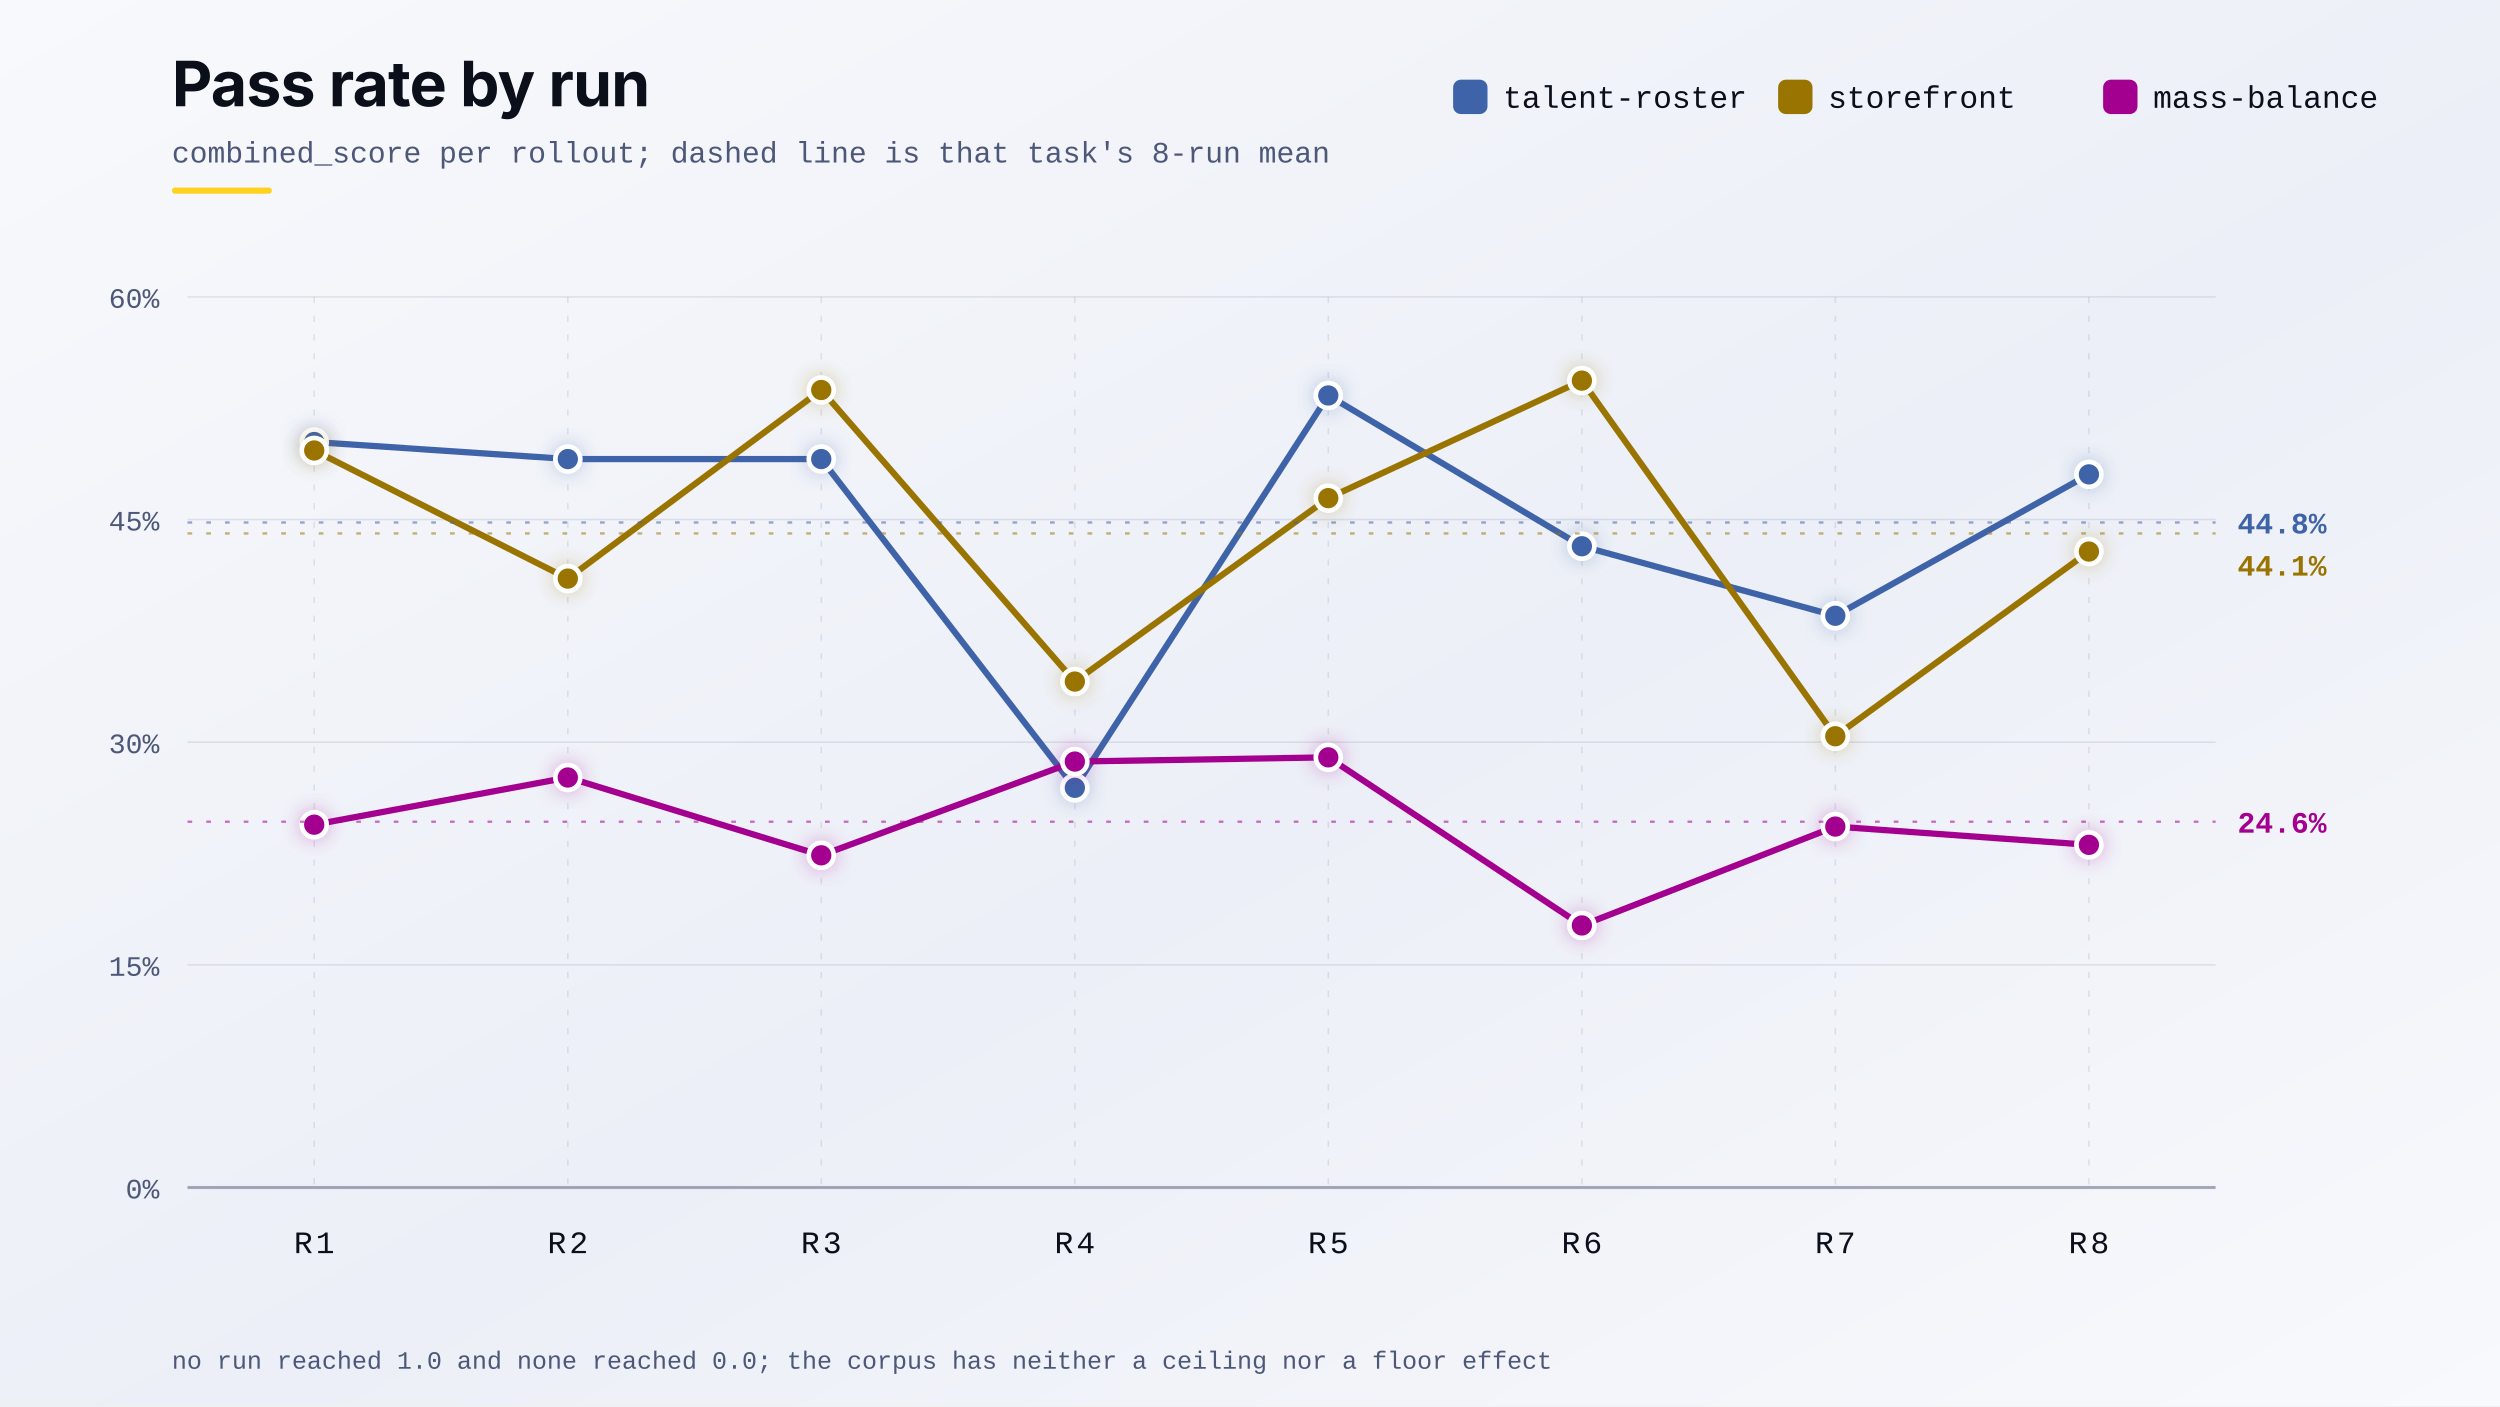
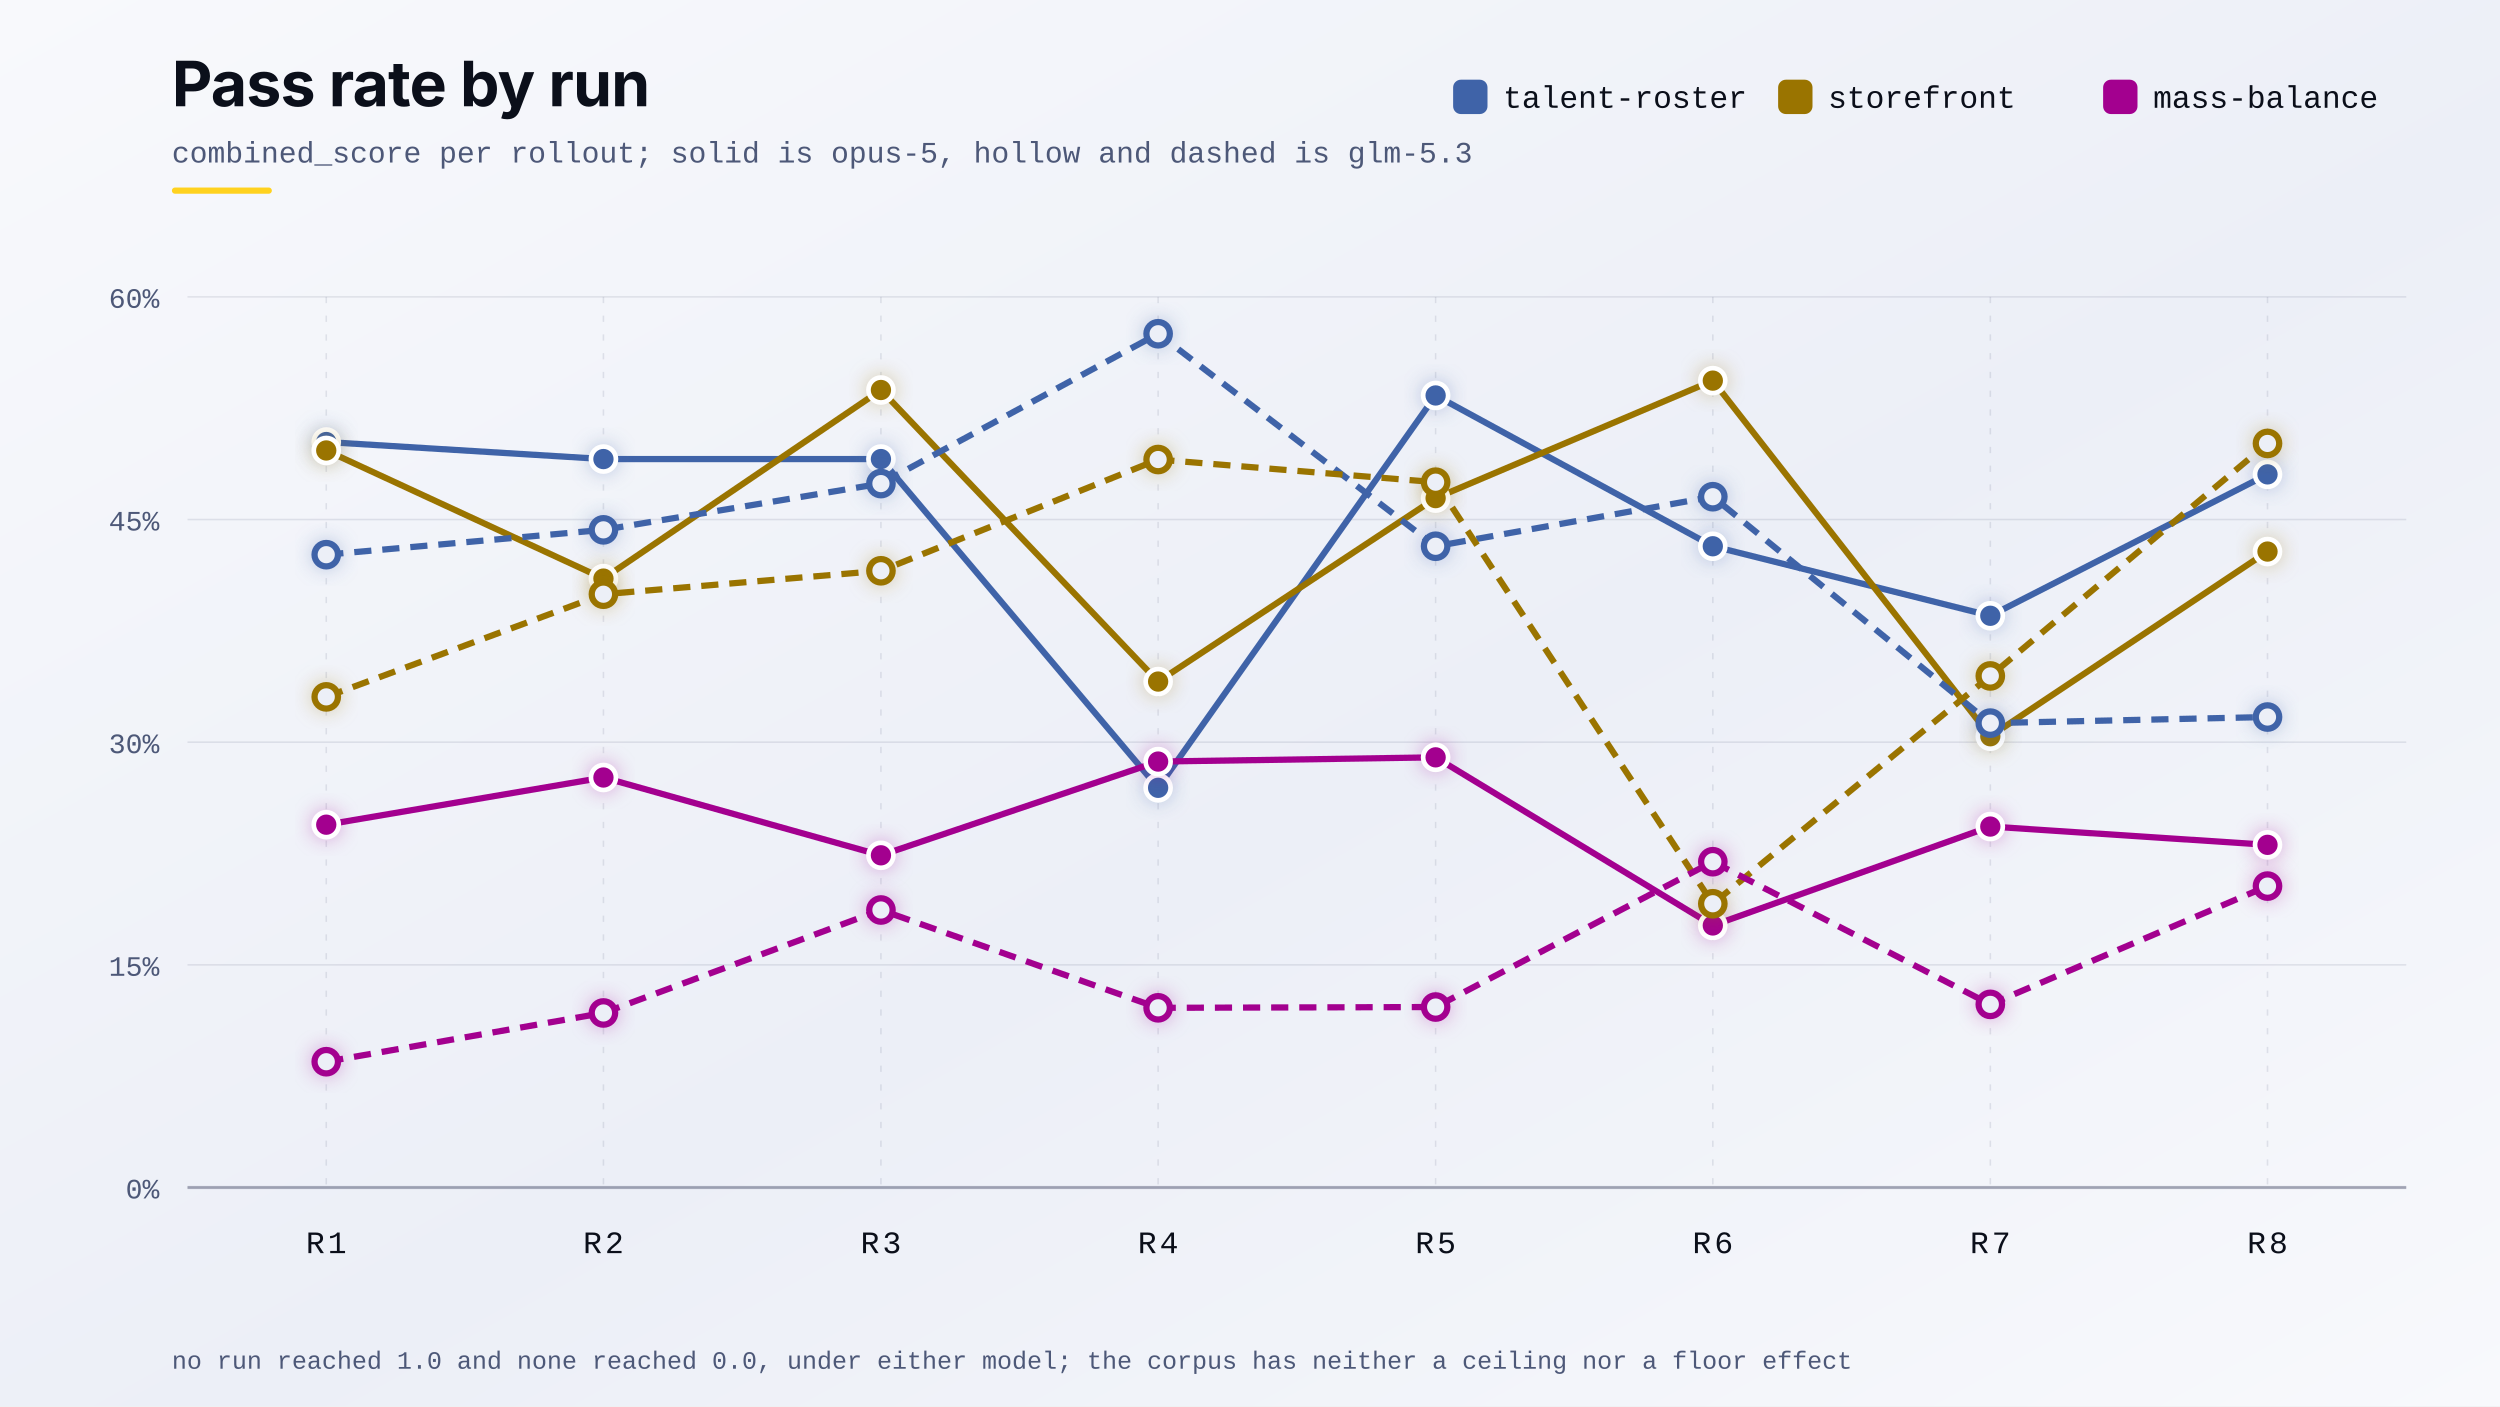
- <svg xmlns="http://www.w3.org/2000/svg" viewBox="0 0 1600 900" width="1600" height="900" role="img" aria-label="Pass rate by run. combined_score per rollout; dashed line is that task's 8-run mean">
+ <svg xmlns="http://www.w3.org/2000/svg" viewBox="0 0 1600 900" width="1600" height="900" role="img" aria-label="Pass rate by run. combined_score per rollout; solid is opus-5, hollow and dashed is glm-5.3">
  <defs>
    <linearGradient id="bg" x1="0" y1="0" x2="1" y2="1">
      <stop offset="0%" stop-color="#f8f9fc" />
      <stop offset="55%" stop-color="#eceff7" />
      <stop offset="100%" stop-color="#f8f9fc" />
    </linearGradient>
    <filter id="glow" x="-50%" y="-50%" width="200%" height="200%">
      <feGaussianBlur stdDeviation="6" />
    </filter>
  </defs>
  <rect width="1600" height="900" fill="url(#bg)" />
  <text x="110" y="68" font-family="'DM Sans','Inter','Segoe UI',Roboto,ui-sans-serif,system-ui,sans-serif" font-size="40" font-weight="bold" fill="#0b0f1a" letter-spacing="-0.5">Pass rate by run</text>
-   <text x="110" y="104" font-family="'JetBrains Mono','SF Mono','Berkeley Mono',ui-monospace,'Courier New',monospace" font-size="19" fill="#4d5878">combined_score per rollout; dashed line is that task's 8-run mean</text>
+   <text x="110" y="104" font-family="'JetBrains Mono','SF Mono','Berkeley Mono',ui-monospace,'Courier New',monospace" font-size="19" fill="#4d5878">combined_score per rollout; solid is opus-5, hollow and dashed is glm-5.3</text>
  <rect x="110" y="120" width="64" height="4" rx="2" fill="#ffd21f" />
  <rect x="930" y="51" width="22" height="22" rx="5" fill="#3f63a8" />
  <text x="962" y="69" font-family="'JetBrains Mono','SF Mono','Berkeley Mono',ui-monospace,'Courier New',monospace" font-size="20" fill="#0b0f1a">talent-roster</text>
  <rect x="1138" y="51" width="22" height="22" rx="5" fill="#9a7400" />
  <text x="1170" y="69" font-family="'JetBrains Mono','SF Mono','Berkeley Mono',ui-monospace,'Courier New',monospace" font-size="20" fill="#0b0f1a">storefront</text>
  <rect x="1346" y="51" width="22" height="22" rx="5" fill="#a3008f" />
  <text x="1378" y="69" font-family="'JetBrains Mono','SF Mono','Berkeley Mono',ui-monospace,'Courier New',monospace" font-size="20" fill="#0b0f1a">mass-balance</text>
-   <line x1="120" y1="760.0" x2="1418" y2="760.0" stroke="rgba(43,51,82,0.11)" stroke-width="1" />
+   <line x1="120" y1="760.0" x2="1540" y2="760.0" stroke="rgba(43,51,82,0.11)" stroke-width="1" />
  <text x="102" y="767.0" text-anchor="end" font-family="'JetBrains Mono','SF Mono','Berkeley Mono',ui-monospace,'Courier New',monospace" font-size="18" fill="#4d5878">0%</text>
-   <line x1="120" y1="617.5" x2="1418" y2="617.5" stroke="rgba(43,51,82,0.11)" stroke-width="1" />
+   <line x1="120" y1="617.5" x2="1540" y2="617.5" stroke="rgba(43,51,82,0.11)" stroke-width="1" />
  <text x="102" y="624.5" text-anchor="end" font-family="'JetBrains Mono','SF Mono','Berkeley Mono',ui-monospace,'Courier New',monospace" font-size="18" fill="#4d5878">15%</text>
-   <line x1="120" y1="475.0" x2="1418" y2="475.0" stroke="rgba(43,51,82,0.11)" stroke-width="1" />
+   <line x1="120" y1="475.0" x2="1540" y2="475.0" stroke="rgba(43,51,82,0.11)" stroke-width="1" />
  <text x="102" y="482.0" text-anchor="end" font-family="'JetBrains Mono','SF Mono','Berkeley Mono',ui-monospace,'Courier New',monospace" font-size="18" fill="#4d5878">30%</text>
-   <line x1="120" y1="332.5" x2="1418" y2="332.5" stroke="rgba(43,51,82,0.11)" stroke-width="1" />
+   <line x1="120" y1="332.5" x2="1540" y2="332.5" stroke="rgba(43,51,82,0.11)" stroke-width="1" />
  <text x="102" y="339.5" text-anchor="end" font-family="'JetBrains Mono','SF Mono','Berkeley Mono',ui-monospace,'Courier New',monospace" font-size="18" fill="#4d5878">45%</text>
-   <line x1="120" y1="190.0" x2="1418" y2="190.0" stroke="rgba(43,51,82,0.11)" stroke-width="1" />
+   <line x1="120" y1="190.0" x2="1540" y2="190.0" stroke="rgba(43,51,82,0.11)" stroke-width="1" />
  <text x="102" y="197.0" text-anchor="end" font-family="'JetBrains Mono','SF Mono','Berkeley Mono',ui-monospace,'Courier New',monospace" font-size="18" fill="#4d5878">60%</text>
-   <line x1="120" y1="760.0" x2="1418" y2="760.0" stroke="rgba(43,51,82,0.35)" stroke-width="2" />
-   <line x1="201.1" y1="190" x2="201.1" y2="760" stroke="rgba(43,51,82,0.11)" stroke-width="1" stroke-dasharray="4 8" />
-   <line x1="363.4" y1="190" x2="363.4" y2="760" stroke="rgba(43,51,82,0.11)" stroke-width="1" stroke-dasharray="4 8" />
-   <line x1="525.6" y1="190" x2="525.6" y2="760" stroke="rgba(43,51,82,0.11)" stroke-width="1" stroke-dasharray="4 8" />
-   <line x1="687.9" y1="190" x2="687.9" y2="760" stroke="rgba(43,51,82,0.11)" stroke-width="1" stroke-dasharray="4 8" />
-   <line x1="850.1" y1="190" x2="850.1" y2="760" stroke="rgba(43,51,82,0.11)" stroke-width="1" stroke-dasharray="4 8" />
-   <line x1="1012.4" y1="190" x2="1012.4" y2="760" stroke="rgba(43,51,82,0.11)" stroke-width="1" stroke-dasharray="4 8" />
-   <line x1="1174.6" y1="190" x2="1174.6" y2="760" stroke="rgba(43,51,82,0.11)" stroke-width="1" stroke-dasharray="4 8" />
-   <line x1="1336.9" y1="190" x2="1336.9" y2="760" stroke="rgba(43,51,82,0.11)" stroke-width="1" stroke-dasharray="4 8" />
-   <polyline points="201.1,282.9 363.4,293.8 525.6,293.8 687.9,504.2 850.1,253.1 1012.4,349.6 1174.6,394.1 1336.9,303.6" fill="none" stroke="#3f63a8" stroke-width="4" stroke-linejoin="round" />
-   <polyline points="201.1,288.3 363.4,370.3 525.6,249.6 687.9,436.2 850.1,318.8 1012.4,243.6 1174.6,471.2 1336.9,353.0" fill="none" stroke="#9a7400" stroke-width="4" stroke-linejoin="round" />
-   <polyline points="201.1,527.8 363.4,497.6 525.6,547.4 687.9,487.4 850.1,484.7 1012.4,592.3 1174.6,529.0 1336.9,540.7" fill="none" stroke="#a3008f" stroke-width="4" stroke-linejoin="round" />
-   <circle cx="201.1" cy="282.9" r="10" fill="#3f63a8" opacity="0.30" filter="url(#glow)" />
-   <circle cx="201.1" cy="282.9" r="8" fill="#3f63a8" stroke="#ffffff" stroke-width="3" />
-   <circle cx="363.4" cy="293.8" r="10" fill="#3f63a8" opacity="0.30" filter="url(#glow)" />
-   <circle cx="363.4" cy="293.8" r="8" fill="#3f63a8" stroke="#ffffff" stroke-width="3" />
-   <circle cx="525.6" cy="293.8" r="10" fill="#3f63a8" opacity="0.30" filter="url(#glow)" />
-   <circle cx="525.6" cy="293.8" r="8" fill="#3f63a8" stroke="#ffffff" stroke-width="3" />
-   <circle cx="687.9" cy="504.2" r="10" fill="#3f63a8" opacity="0.30" filter="url(#glow)" />
-   <circle cx="687.9" cy="504.2" r="8" fill="#3f63a8" stroke="#ffffff" stroke-width="3" />
-   <circle cx="850.1" cy="253.1" r="10" fill="#3f63a8" opacity="0.30" filter="url(#glow)" />
-   <circle cx="850.1" cy="253.1" r="8" fill="#3f63a8" stroke="#ffffff" stroke-width="3" />
-   <circle cx="1012.4" cy="349.6" r="10" fill="#3f63a8" opacity="0.30" filter="url(#glow)" />
-   <circle cx="1012.4" cy="349.6" r="8" fill="#3f63a8" stroke="#ffffff" stroke-width="3" />
-   <circle cx="1174.6" cy="394.1" r="10" fill="#3f63a8" opacity="0.30" filter="url(#glow)" />
-   <circle cx="1174.6" cy="394.1" r="8" fill="#3f63a8" stroke="#ffffff" stroke-width="3" />
-   <circle cx="1336.9" cy="303.6" r="10" fill="#3f63a8" opacity="0.30" filter="url(#glow)" />
-   <circle cx="1336.9" cy="303.6" r="8" fill="#3f63a8" stroke="#ffffff" stroke-width="3" />
-   <circle cx="201.1" cy="288.3" r="10" fill="#9a7400" opacity="0.30" filter="url(#glow)" />
-   <circle cx="201.1" cy="288.3" r="8" fill="#9a7400" stroke="#ffffff" stroke-width="3" />
-   <circle cx="363.4" cy="370.3" r="10" fill="#9a7400" opacity="0.30" filter="url(#glow)" />
-   <circle cx="363.4" cy="370.3" r="8" fill="#9a7400" stroke="#ffffff" stroke-width="3" />
-   <circle cx="525.6" cy="249.6" r="10" fill="#9a7400" opacity="0.30" filter="url(#glow)" />
-   <circle cx="525.6" cy="249.6" r="8" fill="#9a7400" stroke="#ffffff" stroke-width="3" />
-   <circle cx="687.9" cy="436.2" r="10" fill="#9a7400" opacity="0.30" filter="url(#glow)" />
-   <circle cx="687.9" cy="436.2" r="8" fill="#9a7400" stroke="#ffffff" stroke-width="3" />
-   <circle cx="850.1" cy="318.8" r="10" fill="#9a7400" opacity="0.30" filter="url(#glow)" />
-   <circle cx="850.1" cy="318.8" r="8" fill="#9a7400" stroke="#ffffff" stroke-width="3" />
-   <circle cx="1012.4" cy="243.6" r="10" fill="#9a7400" opacity="0.30" filter="url(#glow)" />
-   <circle cx="1012.4" cy="243.6" r="8" fill="#9a7400" stroke="#ffffff" stroke-width="3" />
-   <circle cx="1174.6" cy="471.2" r="10" fill="#9a7400" opacity="0.30" filter="url(#glow)" />
-   <circle cx="1174.6" cy="471.2" r="8" fill="#9a7400" stroke="#ffffff" stroke-width="3" />
-   <circle cx="1336.9" cy="353.0" r="10" fill="#9a7400" opacity="0.30" filter="url(#glow)" />
-   <circle cx="1336.9" cy="353.0" r="8" fill="#9a7400" stroke="#ffffff" stroke-width="3" />
-   <circle cx="201.1" cy="527.8" r="10" fill="#a3008f" opacity="0.30" filter="url(#glow)" />
-   <circle cx="201.1" cy="527.8" r="8" fill="#a3008f" stroke="#ffffff" stroke-width="3" />
-   <circle cx="363.4" cy="497.6" r="10" fill="#a3008f" opacity="0.30" filter="url(#glow)" />
-   <circle cx="363.4" cy="497.6" r="8" fill="#a3008f" stroke="#ffffff" stroke-width="3" />
-   <circle cx="525.6" cy="547.4" r="10" fill="#a3008f" opacity="0.30" filter="url(#glow)" />
-   <circle cx="525.6" cy="547.4" r="8" fill="#a3008f" stroke="#ffffff" stroke-width="3" />
-   <circle cx="687.9" cy="487.4" r="10" fill="#a3008f" opacity="0.30" filter="url(#glow)" />
-   <circle cx="687.9" cy="487.4" r="8" fill="#a3008f" stroke="#ffffff" stroke-width="3" />
-   <circle cx="850.1" cy="484.7" r="10" fill="#a3008f" opacity="0.30" filter="url(#glow)" />
-   <circle cx="850.1" cy="484.7" r="8" fill="#a3008f" stroke="#ffffff" stroke-width="3" />
-   <circle cx="1012.4" cy="592.3" r="10" fill="#a3008f" opacity="0.30" filter="url(#glow)" />
-   <circle cx="1012.4" cy="592.3" r="8" fill="#a3008f" stroke="#ffffff" stroke-width="3" />
-   <circle cx="1174.6" cy="529.0" r="10" fill="#a3008f" opacity="0.30" filter="url(#glow)" />
-   <circle cx="1174.6" cy="529.0" r="8" fill="#a3008f" stroke="#ffffff" stroke-width="3" />
-   <circle cx="1336.9" cy="540.7" r="10" fill="#a3008f" opacity="0.30" filter="url(#glow)" />
-   <circle cx="1336.9" cy="540.7" r="8" fill="#a3008f" stroke="#ffffff" stroke-width="3" />
-   <line x1="120" y1="334.4" x2="1418" y2="334.4" stroke="#3f63a8" stroke-width="1.5" stroke-dasharray="3 9" opacity="0.55" />
-   <line x1="120" y1="341.4" x2="1418" y2="341.4" stroke="#9a7400" stroke-width="1.5" stroke-dasharray="3 9" opacity="0.55" />
-   <line x1="120" y1="525.9" x2="1418" y2="525.9" stroke="#a3008f" stroke-width="1.5" stroke-dasharray="3 9" opacity="0.55" />
-   <text x="1432" y="341.4" font-family="'JetBrains Mono','SF Mono','Berkeley Mono',ui-monospace,'Courier New',monospace" font-size="19" font-weight="bold" fill="#3f63a8">44.8%</text>
-   <text x="1432" y="368.4" font-family="'JetBrains Mono','SF Mono','Berkeley Mono',ui-monospace,'Courier New',monospace" font-size="19" font-weight="bold" fill="#9a7400">44.1%</text>
-   <text x="1432" y="532.9" font-family="'JetBrains Mono','SF Mono','Berkeley Mono',ui-monospace,'Courier New',monospace" font-size="19" font-weight="bold" fill="#a3008f">24.6%</text>
-   <text x="201.1" y="802" text-anchor="middle" font-family="'JetBrains Mono','SF Mono','Berkeley Mono',ui-monospace,'Courier New',monospace" font-size="20" fill="#0b0f1a" letter-spacing="2">R1</text>
-   <text x="363.4" y="802" text-anchor="middle" font-family="'JetBrains Mono','SF Mono','Berkeley Mono',ui-monospace,'Courier New',monospace" font-size="20" fill="#0b0f1a" letter-spacing="2">R2</text>
-   <text x="525.6" y="802" text-anchor="middle" font-family="'JetBrains Mono','SF Mono','Berkeley Mono',ui-monospace,'Courier New',monospace" font-size="20" fill="#0b0f1a" letter-spacing="2">R3</text>
-   <text x="687.9" y="802" text-anchor="middle" font-family="'JetBrains Mono','SF Mono','Berkeley Mono',ui-monospace,'Courier New',monospace" font-size="20" fill="#0b0f1a" letter-spacing="2">R4</text>
-   <text x="850.1" y="802" text-anchor="middle" font-family="'JetBrains Mono','SF Mono','Berkeley Mono',ui-monospace,'Courier New',monospace" font-size="20" fill="#0b0f1a" letter-spacing="2">R5</text>
-   <text x="1012.4" y="802" text-anchor="middle" font-family="'JetBrains Mono','SF Mono','Berkeley Mono',ui-monospace,'Courier New',monospace" font-size="20" fill="#0b0f1a" letter-spacing="2">R6</text>
-   <text x="1174.6" y="802" text-anchor="middle" font-family="'JetBrains Mono','SF Mono','Berkeley Mono',ui-monospace,'Courier New',monospace" font-size="20" fill="#0b0f1a" letter-spacing="2">R7</text>
-   <text x="1336.9" y="802" text-anchor="middle" font-family="'JetBrains Mono','SF Mono','Berkeley Mono',ui-monospace,'Courier New',monospace" font-size="20" fill="#0b0f1a" letter-spacing="2">R8</text>
-   <text x="110" y="876" font-family="'JetBrains Mono','SF Mono','Berkeley Mono',ui-monospace,'Courier New',monospace" font-size="16" fill="#4d5878">no run reached 1.0 and none reached 0.0; the corpus has neither a ceiling nor a floor effect</text>
+   <line x1="120" y1="760.0" x2="1540" y2="760.0" stroke="rgba(43,51,82,0.35)" stroke-width="2" />
+   <line x1="208.8" y1="190" x2="208.8" y2="760" stroke="rgba(43,51,82,0.11)" stroke-width="1" stroke-dasharray="4 8" />
+   <line x1="386.2" y1="190" x2="386.2" y2="760" stroke="rgba(43,51,82,0.11)" stroke-width="1" stroke-dasharray="4 8" />
+   <line x1="563.8" y1="190" x2="563.8" y2="760" stroke="rgba(43,51,82,0.11)" stroke-width="1" stroke-dasharray="4 8" />
+   <line x1="741.2" y1="190" x2="741.2" y2="760" stroke="rgba(43,51,82,0.11)" stroke-width="1" stroke-dasharray="4 8" />
+   <line x1="918.8" y1="190" x2="918.8" y2="760" stroke="rgba(43,51,82,0.11)" stroke-width="1" stroke-dasharray="4 8" />
+   <line x1="1096.2" y1="190" x2="1096.2" y2="760" stroke="rgba(43,51,82,0.11)" stroke-width="1" stroke-dasharray="4 8" />
+   <line x1="1273.8" y1="190" x2="1273.8" y2="760" stroke="rgba(43,51,82,0.11)" stroke-width="1" stroke-dasharray="4 8" />
+   <line x1="1451.2" y1="190" x2="1451.2" y2="760" stroke="rgba(43,51,82,0.11)" stroke-width="1" stroke-dasharray="4 8" />
+   <polyline points="208.8,282.9 386.2,293.8 563.8,293.8 741.2,504.2 918.8,253.1 1096.2,349.6 1273.8,394.1 1451.2,303.6" fill="none" stroke="#3f63a8" stroke-width="4" stroke-linejoin="round" />
+   <polyline points="208.8,288.3 386.2,370.3 563.8,249.6 741.2,436.2 918.8,318.8 1096.2,243.6 1273.8,471.2 1451.2,353.0" fill="none" stroke="#9a7400" stroke-width="4" stroke-linejoin="round" />
+   <polyline points="208.8,527.8 386.2,497.6 563.8,547.4 741.2,487.4 918.8,484.7 1096.2,592.3 1273.8,529.0 1451.2,540.7" fill="none" stroke="#a3008f" stroke-width="4" stroke-linejoin="round" />
+   <polyline points="208.8,355.0 386.2,339.1 563.8,309.5 741.2,213.6 918.8,349.6 1096.2,317.9 1273.8,462.8 1451.2,458.9" fill="none" stroke="#3f63a8" stroke-width="4" stroke-linejoin="round" stroke-dasharray="11 7" />
+   <polyline points="208.8,446.0 386.2,380.3 563.8,365.3 741.2,294.1 918.8,308.6 1096.2,578.4 1273.8,432.6 1451.2,283.8" fill="none" stroke="#9a7400" stroke-width="4" stroke-linejoin="round" stroke-dasharray="11 7" />
+   <polyline points="208.8,679.5 386.2,648.3 563.8,582.4 741.2,645.0 918.8,644.5 1096.2,551.5 1273.8,642.8 1451.2,567.1" fill="none" stroke="#a3008f" stroke-width="4" stroke-linejoin="round" stroke-dasharray="11 7" />
+   <circle cx="208.8" cy="282.9" r="10" fill="#3f63a8" opacity="0.30" filter="url(#glow)" />
+   <circle cx="208.8" cy="282.9" r="8" fill="#3f63a8" stroke="#ffffff" stroke-width="3" />
+   <circle cx="386.2" cy="293.8" r="10" fill="#3f63a8" opacity="0.30" filter="url(#glow)" />
+   <circle cx="386.2" cy="293.8" r="8" fill="#3f63a8" stroke="#ffffff" stroke-width="3" />
+   <circle cx="563.8" cy="293.8" r="10" fill="#3f63a8" opacity="0.30" filter="url(#glow)" />
+   <circle cx="563.8" cy="293.8" r="8" fill="#3f63a8" stroke="#ffffff" stroke-width="3" />
+   <circle cx="741.2" cy="504.2" r="10" fill="#3f63a8" opacity="0.30" filter="url(#glow)" />
+   <circle cx="741.2" cy="504.2" r="8" fill="#3f63a8" stroke="#ffffff" stroke-width="3" />
+   <circle cx="918.8" cy="253.1" r="10" fill="#3f63a8" opacity="0.30" filter="url(#glow)" />
+   <circle cx="918.8" cy="253.1" r="8" fill="#3f63a8" stroke="#ffffff" stroke-width="3" />
+   <circle cx="1096.2" cy="349.6" r="10" fill="#3f63a8" opacity="0.30" filter="url(#glow)" />
+   <circle cx="1096.2" cy="349.6" r="8" fill="#3f63a8" stroke="#ffffff" stroke-width="3" />
+   <circle cx="1273.8" cy="394.1" r="10" fill="#3f63a8" opacity="0.30" filter="url(#glow)" />
+   <circle cx="1273.8" cy="394.1" r="8" fill="#3f63a8" stroke="#ffffff" stroke-width="3" />
+   <circle cx="1451.2" cy="303.6" r="10" fill="#3f63a8" opacity="0.30" filter="url(#glow)" />
+   <circle cx="1451.2" cy="303.6" r="8" fill="#3f63a8" stroke="#ffffff" stroke-width="3" />
+   <circle cx="208.8" cy="288.3" r="10" fill="#9a7400" opacity="0.30" filter="url(#glow)" />
+   <circle cx="208.8" cy="288.3" r="8" fill="#9a7400" stroke="#ffffff" stroke-width="3" />
+   <circle cx="386.2" cy="370.3" r="10" fill="#9a7400" opacity="0.30" filter="url(#glow)" />
+   <circle cx="386.2" cy="370.3" r="8" fill="#9a7400" stroke="#ffffff" stroke-width="3" />
+   <circle cx="563.8" cy="249.6" r="10" fill="#9a7400" opacity="0.30" filter="url(#glow)" />
+   <circle cx="563.8" cy="249.6" r="8" fill="#9a7400" stroke="#ffffff" stroke-width="3" />
+   <circle cx="741.2" cy="436.2" r="10" fill="#9a7400" opacity="0.30" filter="url(#glow)" />
+   <circle cx="741.2" cy="436.2" r="8" fill="#9a7400" stroke="#ffffff" stroke-width="3" />
+   <circle cx="918.8" cy="318.8" r="10" fill="#9a7400" opacity="0.30" filter="url(#glow)" />
+   <circle cx="918.8" cy="318.8" r="8" fill="#9a7400" stroke="#ffffff" stroke-width="3" />
+   <circle cx="1096.2" cy="243.6" r="10" fill="#9a7400" opacity="0.30" filter="url(#glow)" />
+   <circle cx="1096.2" cy="243.6" r="8" fill="#9a7400" stroke="#ffffff" stroke-width="3" />
+   <circle cx="1273.8" cy="471.2" r="10" fill="#9a7400" opacity="0.30" filter="url(#glow)" />
+   <circle cx="1273.8" cy="471.2" r="8" fill="#9a7400" stroke="#ffffff" stroke-width="3" />
+   <circle cx="1451.2" cy="353.0" r="10" fill="#9a7400" opacity="0.30" filter="url(#glow)" />
+   <circle cx="1451.2" cy="353.0" r="8" fill="#9a7400" stroke="#ffffff" stroke-width="3" />
+   <circle cx="208.8" cy="527.8" r="10" fill="#a3008f" opacity="0.30" filter="url(#glow)" />
+   <circle cx="208.8" cy="527.8" r="8" fill="#a3008f" stroke="#ffffff" stroke-width="3" />
+   <circle cx="386.2" cy="497.6" r="10" fill="#a3008f" opacity="0.30" filter="url(#glow)" />
+   <circle cx="386.2" cy="497.6" r="8" fill="#a3008f" stroke="#ffffff" stroke-width="3" />
+   <circle cx="563.8" cy="547.4" r="10" fill="#a3008f" opacity="0.30" filter="url(#glow)" />
+   <circle cx="563.8" cy="547.4" r="8" fill="#a3008f" stroke="#ffffff" stroke-width="3" />
+   <circle cx="741.2" cy="487.4" r="10" fill="#a3008f" opacity="0.30" filter="url(#glow)" />
+   <circle cx="741.2" cy="487.4" r="8" fill="#a3008f" stroke="#ffffff" stroke-width="3" />
+   <circle cx="918.8" cy="484.7" r="10" fill="#a3008f" opacity="0.30" filter="url(#glow)" />
+   <circle cx="918.8" cy="484.7" r="8" fill="#a3008f" stroke="#ffffff" stroke-width="3" />
+   <circle cx="1096.2" cy="592.3" r="10" fill="#a3008f" opacity="0.30" filter="url(#glow)" />
+   <circle cx="1096.2" cy="592.3" r="8" fill="#a3008f" stroke="#ffffff" stroke-width="3" />
+   <circle cx="1273.8" cy="529.0" r="10" fill="#a3008f" opacity="0.30" filter="url(#glow)" />
+   <circle cx="1273.8" cy="529.0" r="8" fill="#a3008f" stroke="#ffffff" stroke-width="3" />
+   <circle cx="1451.2" cy="540.7" r="10" fill="#a3008f" opacity="0.30" filter="url(#glow)" />
+   <circle cx="1451.2" cy="540.7" r="8" fill="#a3008f" stroke="#ffffff" stroke-width="3" />
+   <circle cx="208.8" cy="355.0" r="10" fill="#3f63a8" opacity="0.30" filter="url(#glow)" />
+   <circle cx="208.8" cy="355.0" r="7.5" fill="#eceff7" stroke="#3f63a8" stroke-width="4" />
+   <circle cx="386.2" cy="339.1" r="10" fill="#3f63a8" opacity="0.30" filter="url(#glow)" />
+   <circle cx="386.2" cy="339.1" r="7.5" fill="#eceff7" stroke="#3f63a8" stroke-width="4" />
+   <circle cx="563.8" cy="309.5" r="10" fill="#3f63a8" opacity="0.30" filter="url(#glow)" />
+   <circle cx="563.8" cy="309.5" r="7.5" fill="#eceff7" stroke="#3f63a8" stroke-width="4" />
+   <circle cx="741.2" cy="213.6" r="10" fill="#3f63a8" opacity="0.30" filter="url(#glow)" />
+   <circle cx="741.2" cy="213.6" r="7.5" fill="#eceff7" stroke="#3f63a8" stroke-width="4" />
+   <circle cx="918.8" cy="349.6" r="10" fill="#3f63a8" opacity="0.30" filter="url(#glow)" />
+   <circle cx="918.8" cy="349.6" r="7.5" fill="#eceff7" stroke="#3f63a8" stroke-width="4" />
+   <circle cx="1096.2" cy="317.9" r="10" fill="#3f63a8" opacity="0.30" filter="url(#glow)" />
+   <circle cx="1096.2" cy="317.9" r="7.5" fill="#eceff7" stroke="#3f63a8" stroke-width="4" />
+   <circle cx="1273.8" cy="462.8" r="10" fill="#3f63a8" opacity="0.30" filter="url(#glow)" />
+   <circle cx="1273.8" cy="462.8" r="7.5" fill="#eceff7" stroke="#3f63a8" stroke-width="4" />
+   <circle cx="1451.2" cy="458.9" r="10" fill="#3f63a8" opacity="0.30" filter="url(#glow)" />
+   <circle cx="1451.2" cy="458.9" r="7.5" fill="#eceff7" stroke="#3f63a8" stroke-width="4" />
+   <circle cx="208.8" cy="446.0" r="10" fill="#9a7400" opacity="0.30" filter="url(#glow)" />
+   <circle cx="208.8" cy="446.0" r="7.5" fill="#eceff7" stroke="#9a7400" stroke-width="4" />
+   <circle cx="386.2" cy="380.3" r="10" fill="#9a7400" opacity="0.30" filter="url(#glow)" />
+   <circle cx="386.2" cy="380.3" r="7.5" fill="#eceff7" stroke="#9a7400" stroke-width="4" />
+   <circle cx="563.8" cy="365.3" r="10" fill="#9a7400" opacity="0.30" filter="url(#glow)" />
+   <circle cx="563.8" cy="365.3" r="7.5" fill="#eceff7" stroke="#9a7400" stroke-width="4" />
+   <circle cx="741.2" cy="294.1" r="10" fill="#9a7400" opacity="0.30" filter="url(#glow)" />
+   <circle cx="741.2" cy="294.1" r="7.5" fill="#eceff7" stroke="#9a7400" stroke-width="4" />
+   <circle cx="918.8" cy="308.6" r="10" fill="#9a7400" opacity="0.30" filter="url(#glow)" />
+   <circle cx="918.8" cy="308.6" r="7.5" fill="#eceff7" stroke="#9a7400" stroke-width="4" />
+   <circle cx="1096.2" cy="578.4" r="10" fill="#9a7400" opacity="0.30" filter="url(#glow)" />
+   <circle cx="1096.2" cy="578.4" r="7.5" fill="#eceff7" stroke="#9a7400" stroke-width="4" />
+   <circle cx="1273.8" cy="432.6" r="10" fill="#9a7400" opacity="0.30" filter="url(#glow)" />
+   <circle cx="1273.8" cy="432.6" r="7.5" fill="#eceff7" stroke="#9a7400" stroke-width="4" />
+   <circle cx="1451.2" cy="283.8" r="10" fill="#9a7400" opacity="0.30" filter="url(#glow)" />
+   <circle cx="1451.2" cy="283.8" r="7.5" fill="#eceff7" stroke="#9a7400" stroke-width="4" />
+   <circle cx="208.8" cy="679.5" r="10" fill="#a3008f" opacity="0.30" filter="url(#glow)" />
+   <circle cx="208.8" cy="679.5" r="7.5" fill="#eceff7" stroke="#a3008f" stroke-width="4" />
+   <circle cx="386.2" cy="648.3" r="10" fill="#a3008f" opacity="0.30" filter="url(#glow)" />
+   <circle cx="386.2" cy="648.3" r="7.5" fill="#eceff7" stroke="#a3008f" stroke-width="4" />
+   <circle cx="563.8" cy="582.4" r="10" fill="#a3008f" opacity="0.30" filter="url(#glow)" />
+   <circle cx="563.8" cy="582.4" r="7.5" fill="#eceff7" stroke="#a3008f" stroke-width="4" />
+   <circle cx="741.2" cy="645.0" r="10" fill="#a3008f" opacity="0.30" filter="url(#glow)" />
+   <circle cx="741.2" cy="645.0" r="7.5" fill="#eceff7" stroke="#a3008f" stroke-width="4" />
+   <circle cx="918.8" cy="644.5" r="10" fill="#a3008f" opacity="0.30" filter="url(#glow)" />
+   <circle cx="918.8" cy="644.5" r="7.5" fill="#eceff7" stroke="#a3008f" stroke-width="4" />
+   <circle cx="1096.2" cy="551.5" r="10" fill="#a3008f" opacity="0.30" filter="url(#glow)" />
+   <circle cx="1096.2" cy="551.5" r="7.5" fill="#eceff7" stroke="#a3008f" stroke-width="4" />
+   <circle cx="1273.8" cy="642.8" r="10" fill="#a3008f" opacity="0.30" filter="url(#glow)" />
+   <circle cx="1273.8" cy="642.8" r="7.5" fill="#eceff7" stroke="#a3008f" stroke-width="4" />
+   <circle cx="1451.2" cy="567.1" r="10" fill="#a3008f" opacity="0.30" filter="url(#glow)" />
+   <circle cx="1451.2" cy="567.1" r="7.5" fill="#eceff7" stroke="#a3008f" stroke-width="4" />
+   <text x="208.8" y="802" text-anchor="middle" font-family="'JetBrains Mono','SF Mono','Berkeley Mono',ui-monospace,'Courier New',monospace" font-size="20" fill="#0b0f1a" letter-spacing="2">R1</text>
+   <text x="386.2" y="802" text-anchor="middle" font-family="'JetBrains Mono','SF Mono','Berkeley Mono',ui-monospace,'Courier New',monospace" font-size="20" fill="#0b0f1a" letter-spacing="2">R2</text>
+   <text x="563.8" y="802" text-anchor="middle" font-family="'JetBrains Mono','SF Mono','Berkeley Mono',ui-monospace,'Courier New',monospace" font-size="20" fill="#0b0f1a" letter-spacing="2">R3</text>
+   <text x="741.2" y="802" text-anchor="middle" font-family="'JetBrains Mono','SF Mono','Berkeley Mono',ui-monospace,'Courier New',monospace" font-size="20" fill="#0b0f1a" letter-spacing="2">R4</text>
+   <text x="918.8" y="802" text-anchor="middle" font-family="'JetBrains Mono','SF Mono','Berkeley Mono',ui-monospace,'Courier New',monospace" font-size="20" fill="#0b0f1a" letter-spacing="2">R5</text>
+   <text x="1096.2" y="802" text-anchor="middle" font-family="'JetBrains Mono','SF Mono','Berkeley Mono',ui-monospace,'Courier New',monospace" font-size="20" fill="#0b0f1a" letter-spacing="2">R6</text>
+   <text x="1273.8" y="802" text-anchor="middle" font-family="'JetBrains Mono','SF Mono','Berkeley Mono',ui-monospace,'Courier New',monospace" font-size="20" fill="#0b0f1a" letter-spacing="2">R7</text>
+   <text x="1451.2" y="802" text-anchor="middle" font-family="'JetBrains Mono','SF Mono','Berkeley Mono',ui-monospace,'Courier New',monospace" font-size="20" fill="#0b0f1a" letter-spacing="2">R8</text>
+   <text x="110" y="876" font-family="'JetBrains Mono','SF Mono','Berkeley Mono',ui-monospace,'Courier New',monospace" font-size="16" fill="#4d5878">no run reached 1.0 and none reached 0.0, under either model; the corpus has neither a ceiling nor a floor effect</text>
</svg>
